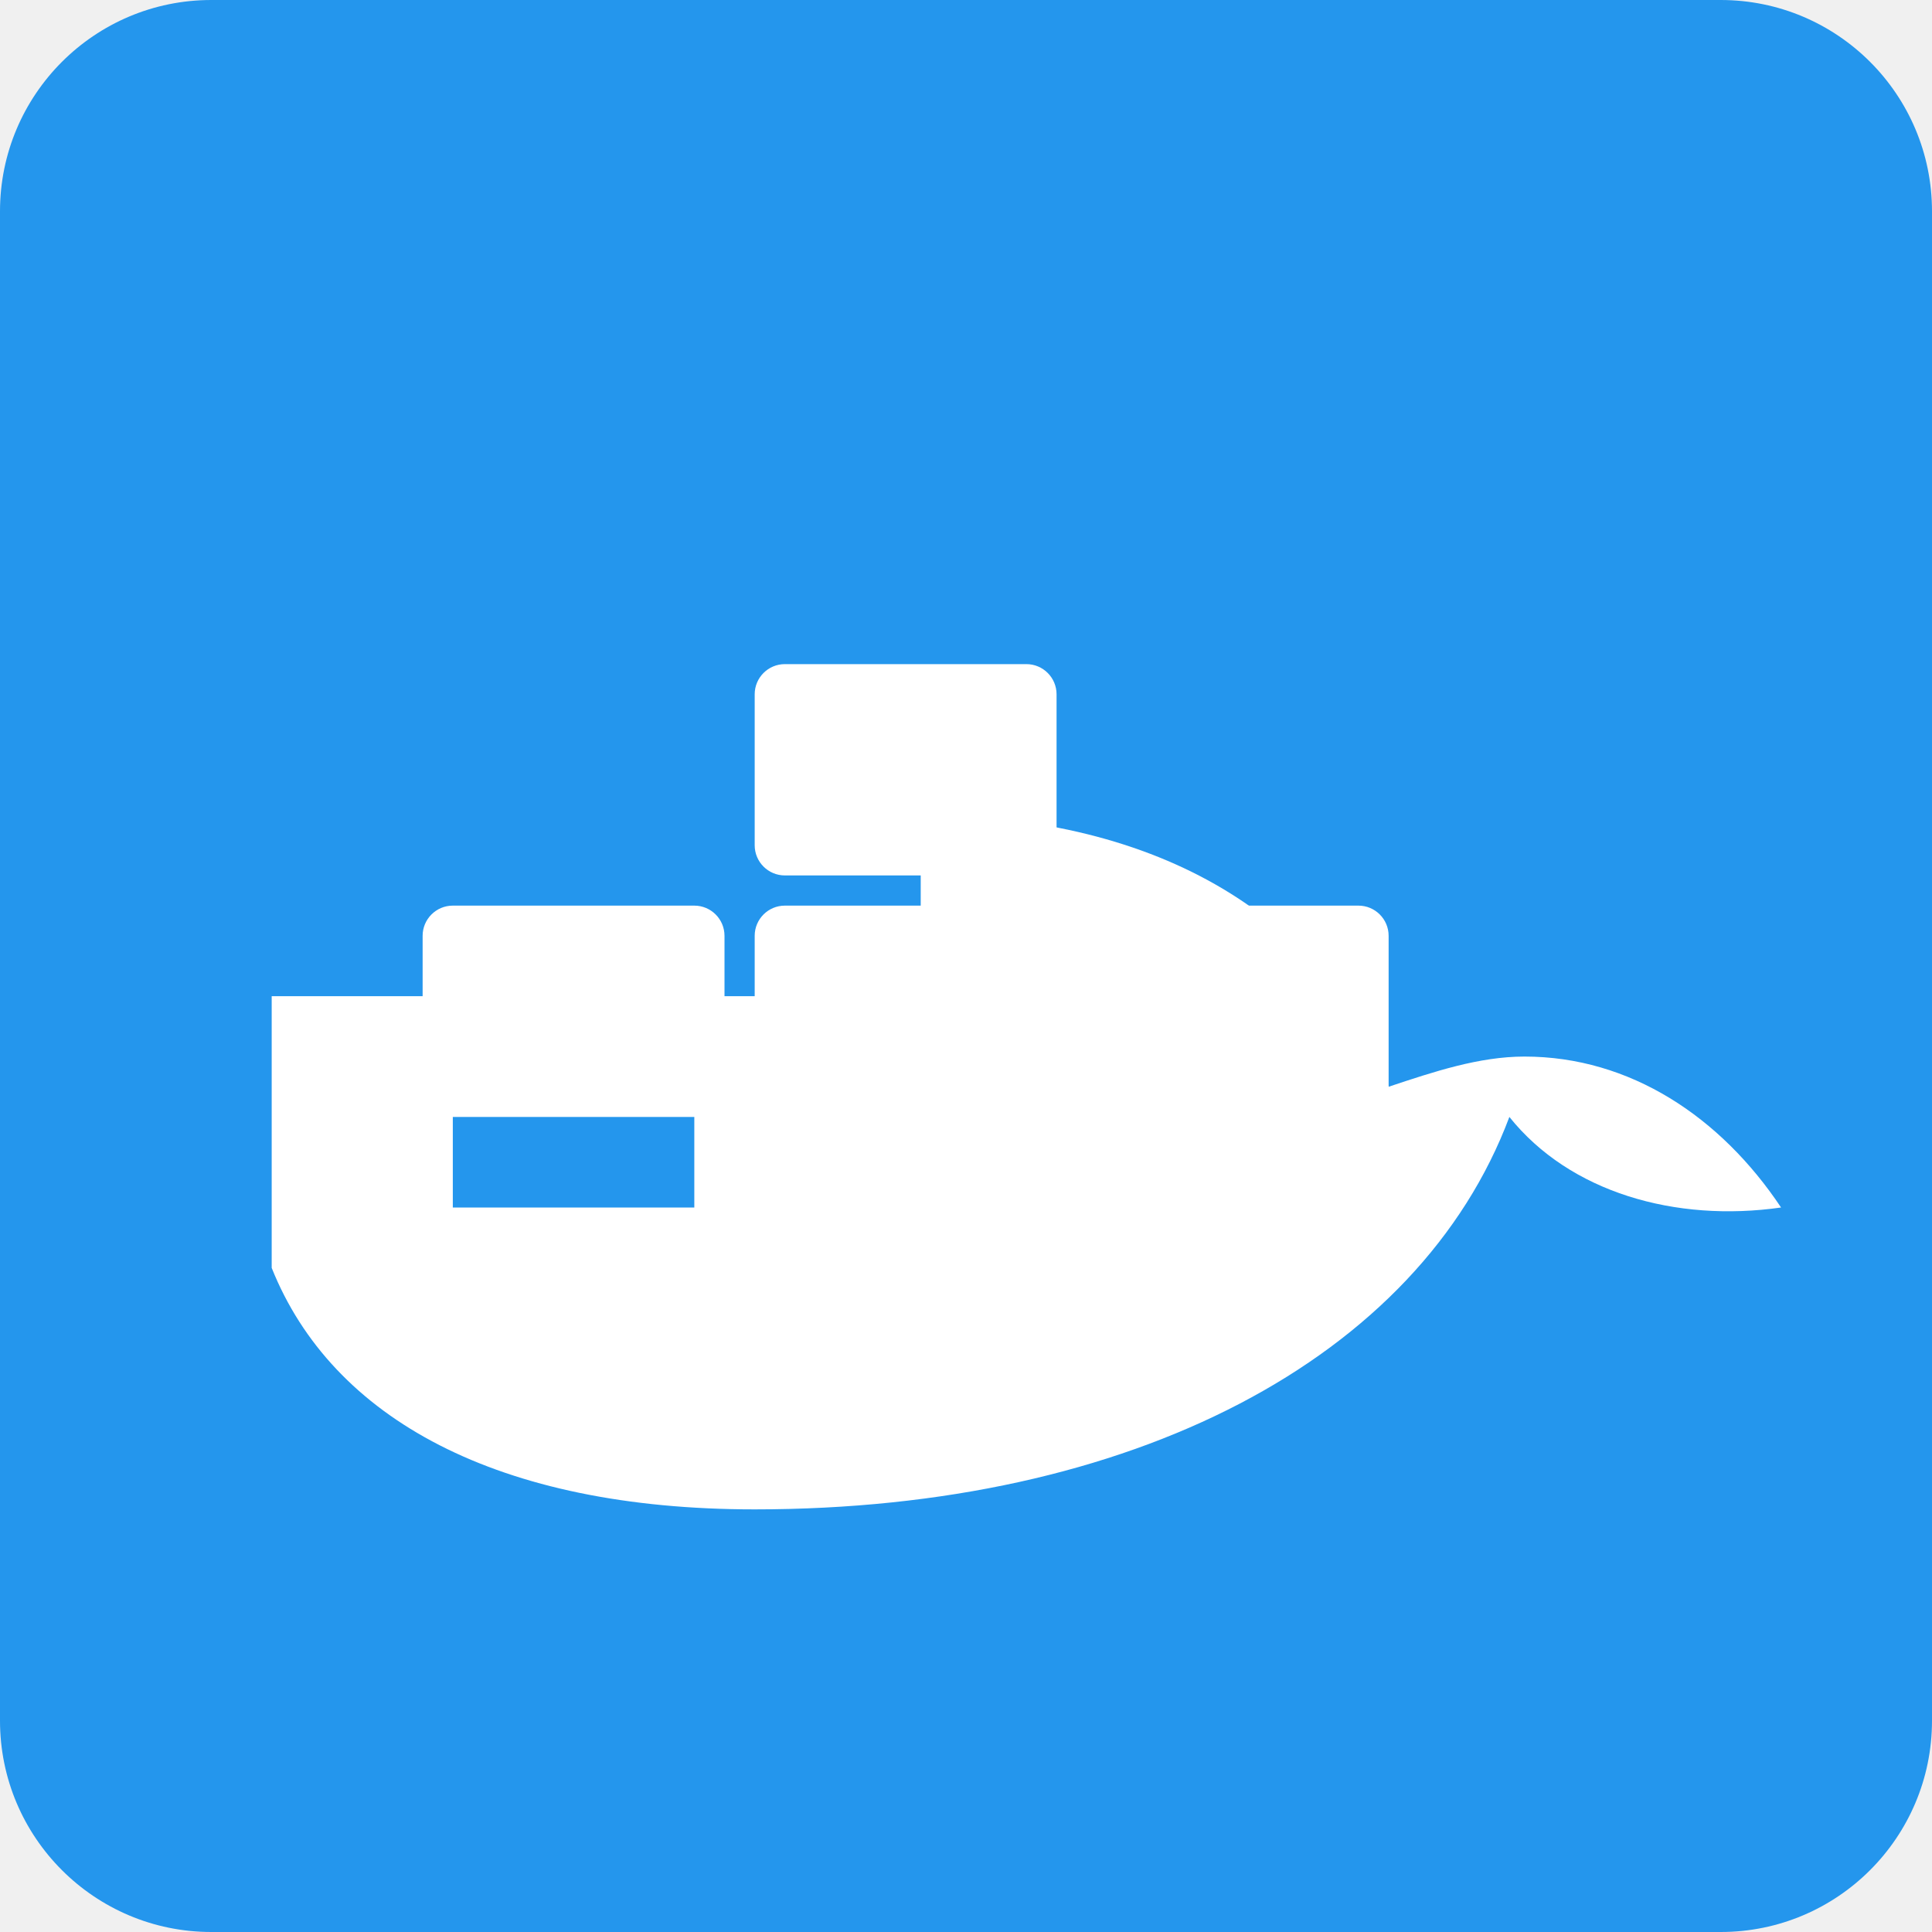
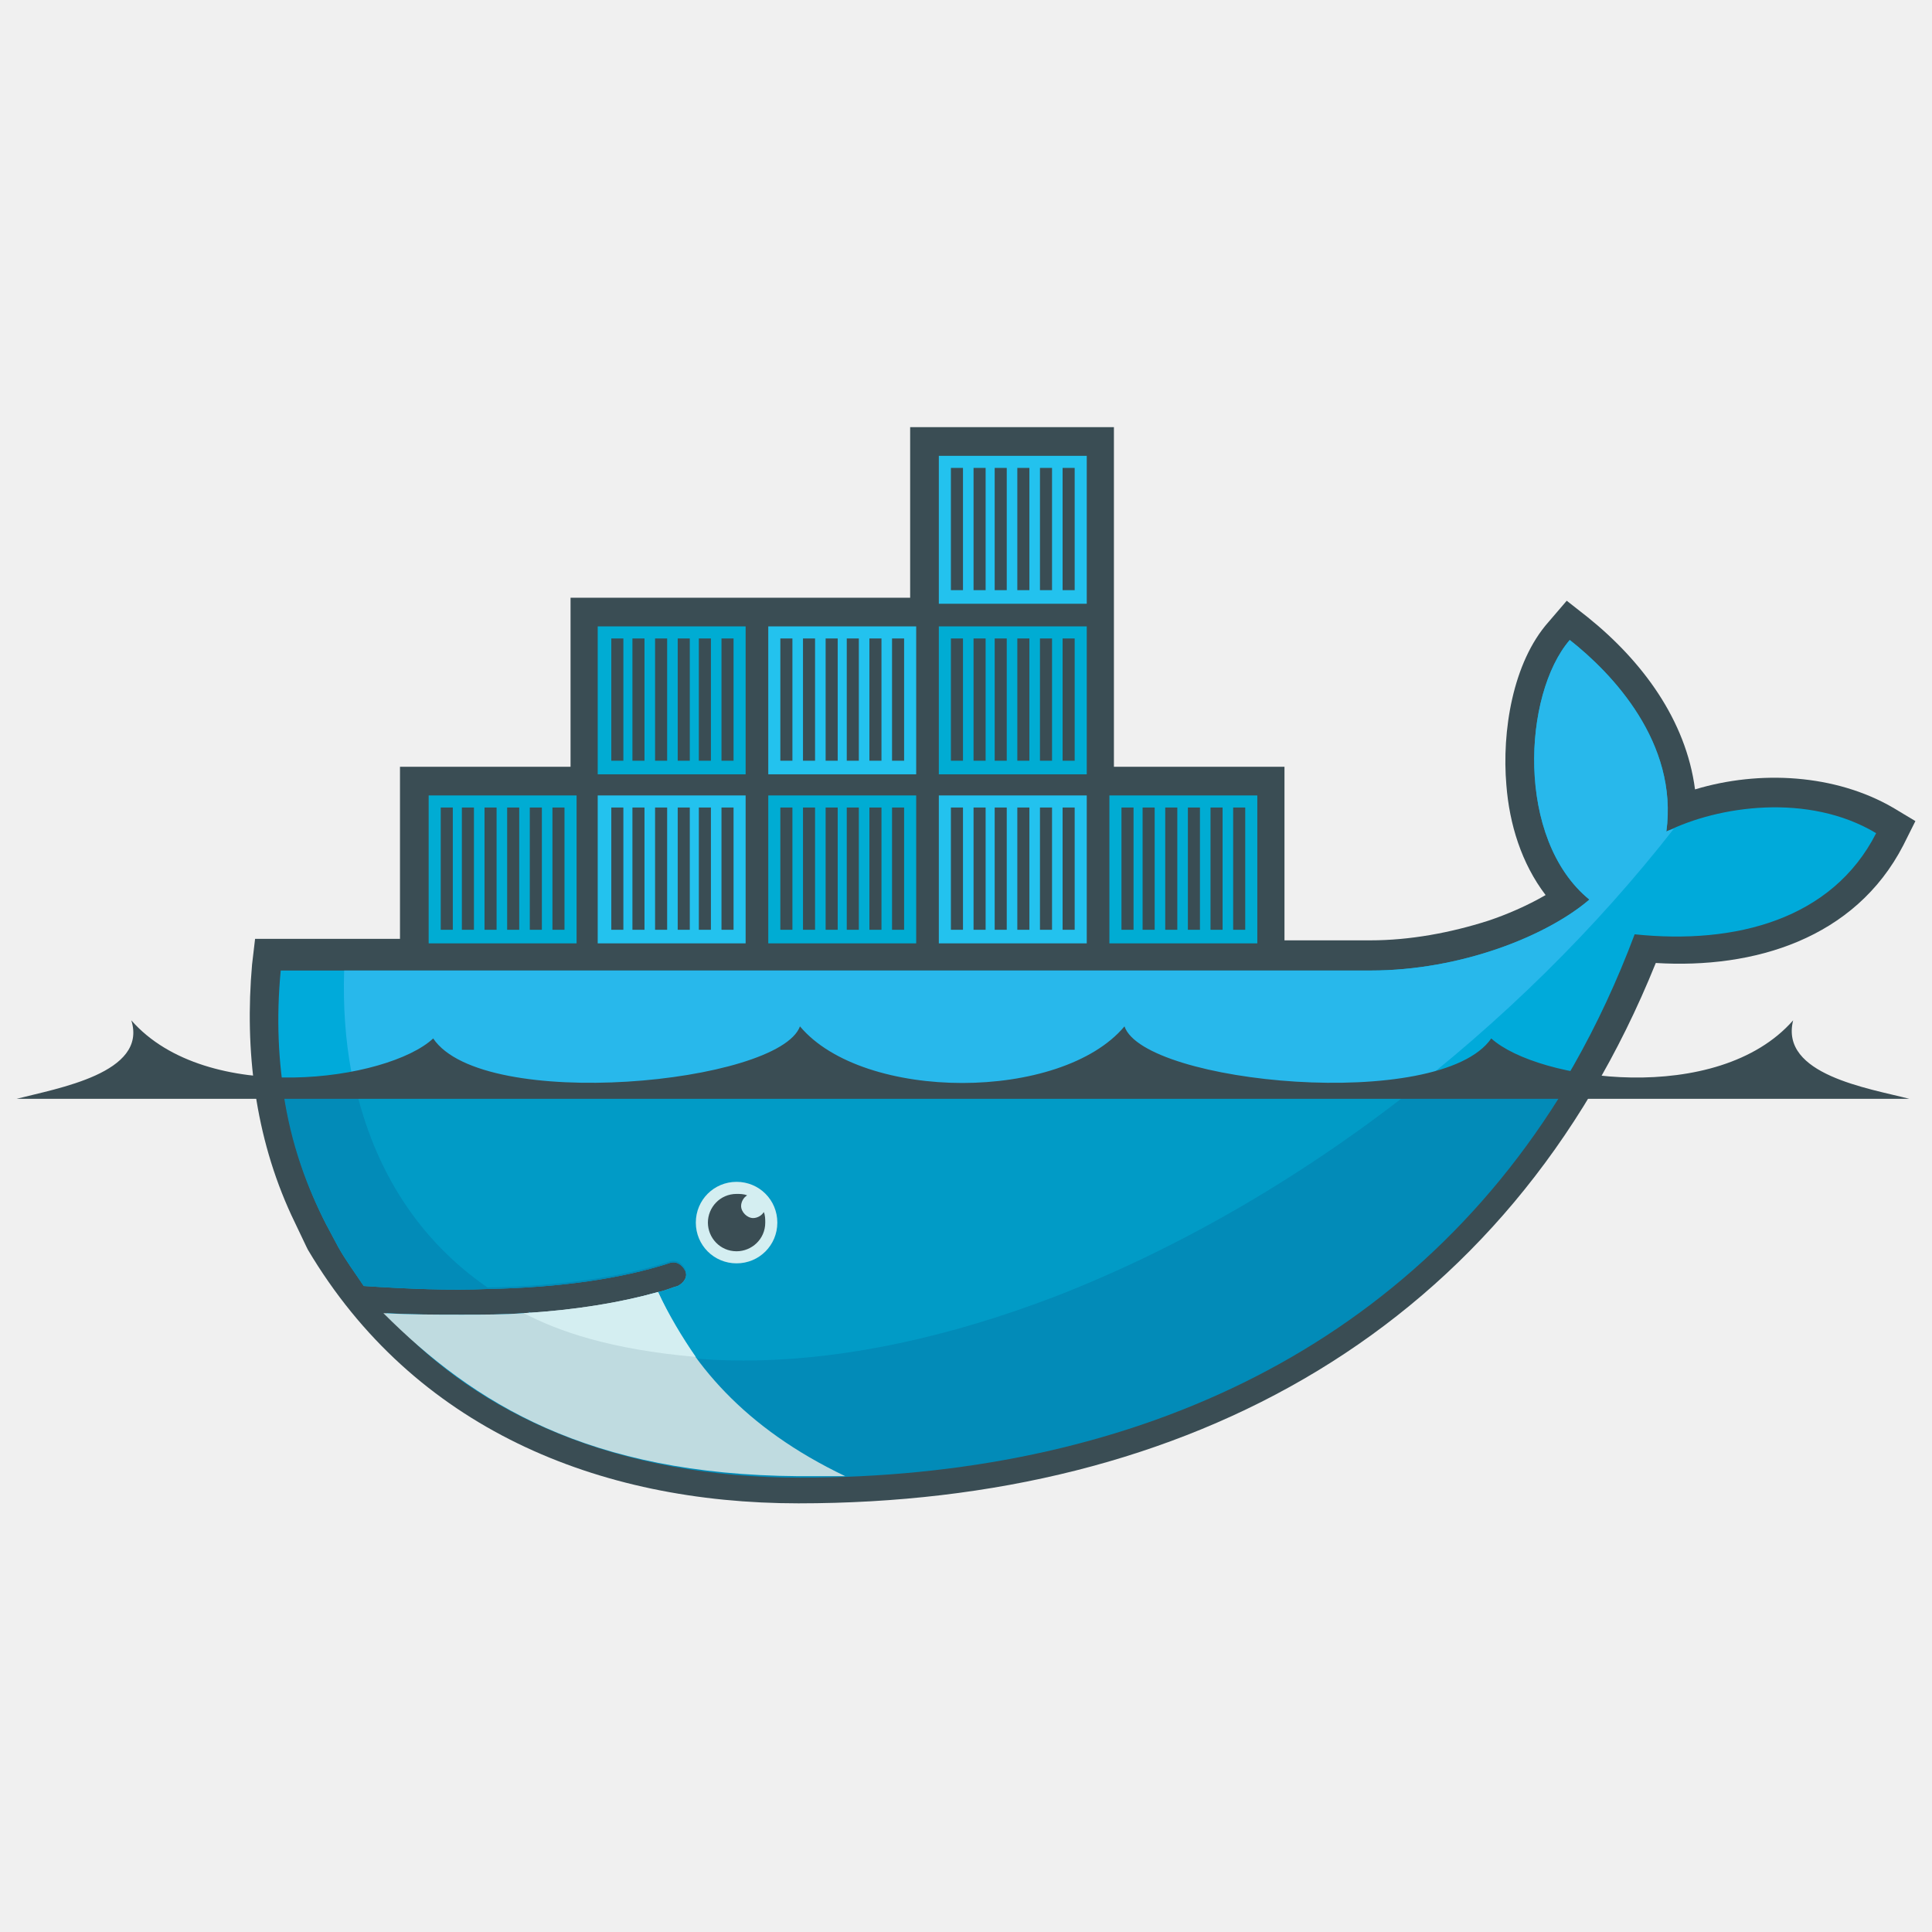
- <svg xmlns="http://www.w3.org/2000/svg" viewBox="0 0 256 256">
-   <rect width="256" height="256" rx="28" fill="#2496ED" />
-   <g fill="#fff">
-     <rect x="56" y="120" width="40" height="28" rx="4" />
-     <rect x="100" y="120" width="40" height="28" rx="4" />
-     <rect x="144" y="120" width="40" height="28" rx="4" />
-     <rect x="100" y="88" width="40" height="28" rx="4" />
-     <path d="M36 168c8 20 30 32 64 32 50 0 88-20 100-52 8 10 22 14 36 12-8-12-20-20-34-20-6 0-12 2-18 4-8-22-30-36-62-36v24H92v28H60v-28H36v36z" />
-   </g>
+ <svg xmlns="http://www.w3.org/2000/svg" viewBox="0 0 128 128">
+   <path fill-rule="evenodd" clip-rule="evenodd" fill="#3A4D54" d="M73.8 50.8h11.3v11.5h5.7c2.6 0 5.3-.5 7.8-1.3 1.2-.4 2.6-1 3.8-1.7-1.6-2.1-2.4-4.7-2.6-7.3-.3-3.5.4-8.1 2.8-10.8l1.2-1.4 1.4 1.1c3.6 2.9 6.5 6.8 7.1 11.4 4.3-1.3 9.3-1 13.1 1.2l1.5.9-.8 1.6c-3.2 6.2-9.9 8.2-16.4 7.8-9.8 24.3-31 35.8-56.8 35.8-13.3 0-25.5-5-32.5-16.8l-.1-.2-1-2.1c-2.4-5.2-3.1-10.9-2.6-16.6l.2-1.7h9.6V50.8h11.3V39.6h22.5V28.3h13.5v22.5z" />
+   <path fill="#00AADA" d="M110.4 55.1c.8-5.9-3.6-10.5-6.4-12.7-3.1 3.6-3.6 13.2 1.3 17.2-2.8 2.4-8.5 4.7-14.5 4.7H18.6c-.6 6.2.5 11.9 3 16.8l.8 1.5c.5.9 1.1 1.7 1.7 2.6 3 .2 5.7.3 8.2.2 4.9-.1 8.9-.7 12-1.7.5-.2.9.1 1.1.5.2.5-.1.9-.5 1.1-.4.1-.8.3-1.3.4-2.4.7-5 1.1-8.3 1.3h-.6c-1.3.1-2.7.1-4.2.1-1.6 0-3.1 0-4.9-.1 6 6.8 15.4 10.8 27.2 10.8 25 0 46.2-11.1 55.5-35.9 6.7.7 13.1-1 16-6.7-4.5-2.7-10.5-1.8-13.9-.1z" />
+   <path fill="#28B8EB" d="M110.4 55.1c.8-5.9-3.6-10.5-6.4-12.7-3.1 3.6-3.6 13.2 1.3 17.2-2.8 2.4-8.5 4.7-14.5 4.7h-68c-.3 9.5 3.2 16.7 9.5 21 4.9-.1 8.9-.7 12-1.7.5-.2.9.1 1.1.5.2.5-.1.9-.5 1.1-.4.1-.8.3-1.3.4-2.4.7-5.2 1.2-8.5 1.4l-.1-.1c8.5 4.4 20.8 4.3 35-1.1 15.8-6.1 30.6-17.7 40.9-30.9-.2.1-.4.1-.5.2z" />
+   <path fill="#028BB8" d="M18.7 71.8c.4 3.3 1.4 6.4 2.9 9.3l.8 1.5c.5.9 1.1 1.7 1.7 2.6 3 .2 5.7.3 8.2.2 4.9-.1 8.9-.7 12-1.7.5-.2.9.1 1.1.5.2.5-.1.9-.5 1.1-.4.1-.8.3-1.3.4-2.4.7-5.2 1.2-8.5 1.4h-.4c-1.3.1-2.7.1-4.1.1-1.6 0-3.2 0-4.9-.1 6 6.8 15.5 10.8 27.3 10.8 21.4 0 40-8.1 50.8-26H18.7v-.1z" />
+   <path fill="#019BC6" d="M23.5 71.8c1.3 5.8 4.3 10.4 8.8 13.5 4.9-.1 8.9-.7 12-1.7.5-.2.9.1 1.1.5.2.5-.1.9-.5 1.1-.4.1-.8.3-1.3.4-2.4.7-5.2 1.2-8.6 1.4 8.5 4.4 20.8 4.3 34.9-1.1 8.5-3.3 16.8-8.2 24.2-14.1H23.5z" />
+   <path fill-rule="evenodd" clip-rule="evenodd" fill="#00ACD3" d="M28.4 52.7h9.8v9.8h-9.8v-9.8zm.8.8h.8v8.1h-.8v-8.1zm1.4 0h.8v8.1h-.8v-8.1zm1.5 0h.8v8.1h-.8v-8.1zm1.5 0h.8v8.1h-.8v-8.1zm1.5 0h.8v8.1h-.8v-8.1zm1.5 0h.8v8.1h-.8v-8.1zm3-12h9.8v9.8h-9.8v-9.8zm.9.8h.8v8.1h-.8v-8.1zm1.4 0h.8v8.1h-.8v-8.1zm1.5 0h.8v8.1h-.8v-8.1zm1.5 0h.8v8.1h-.8v-8.1zm1.4 0h.8v8.1h-.8v-8.1zm1.5 0h.8v8.1h-.8v-8.1z" />
+   <path fill-rule="evenodd" clip-rule="evenodd" fill="#23C2EE" d="M39.6 52.7h9.8v9.8h-9.8v-9.8zm.9.8h.8v8.1h-.8v-8.1zm1.4 0h.8v8.1h-.8v-8.1zm1.5 0h.8v8.1h-.8v-8.1zm1.5 0h.8v8.1h-.8v-8.1zm1.4 0h.8v8.1h-.8v-8.1zm1.5 0h.8v8.1h-.8v-8.1z" />
+   <path fill-rule="evenodd" clip-rule="evenodd" fill="#00ACD3" d="M50.9 52.7h9.8v9.8h-9.8v-9.8zm.8.8h.8v8.1h-.8v-8.1zm1.5 0h.8v8.1h-.8v-8.1zm1.5 0h.8v8.1h-.8v-8.1zm1.4 0h.8v8.1h-.8v-8.1zm1.5 0h.8v8.1h-.8v-8.1zm1.5 0h.8v8.1h-.8v-8.1z" />
+   <path fill-rule="evenodd" clip-rule="evenodd" fill="#23C2EE" d="M50.9 41.5h9.8v9.8h-9.8v-9.8zm.8.8h.8v8.1h-.8v-8.1zm1.5 0h.8v8.1h-.8v-8.1zm1.5 0h.8v8.1h-.8v-8.1zm1.4 0h.8v8.1h-.8v-8.1zm1.5 0h.8v8.1h-.8v-8.1zm1.5 0h.8v8.1h-.8v-8.1zm3.1 10.4H72v9.8h-9.8v-9.8zm.8.8h.8v8.1H63v-8.1zm1.5 0h.8v8.1h-.8v-8.1zm1.4 0h.8v8.1h-.8v-8.1zm1.5 0h.8v8.1h-.8v-8.1zm1.5 0h.8v8.1h-.8v-8.1zm1.5 0h.8v8.1h-.8v-8.1z" />
+   <path fill-rule="evenodd" clip-rule="evenodd" fill="#00ACD3" d="M62.2 41.5H72v9.8h-9.8v-9.8zm.8.8h.8v8.1H63v-8.1zm1.5 0h.8v8.1h-.8v-8.1zm1.4 0h.8v8.1h-.8v-8.1zm1.5 0h.8v8.1h-.8v-8.1zm1.5 0h.8v8.1h-.8v-8.1zm1.5 0h.8v8.1h-.8v-8.1z" />
+   <path fill-rule="evenodd" clip-rule="evenodd" fill="#23C2EE" d="M62.2 30.2H72V40h-9.8v-9.8zm.8.8h.8v8.1H63V31zm1.5 0h.8v8.1h-.8V31zm1.4 0h.8v8.1h-.8V31zm1.5 0h.8v8.1h-.8V31zm1.5 0h.8v8.1h-.8V31zm1.5 0h.8v8.1h-.8V31z" />
+   <path fill-rule="evenodd" clip-rule="evenodd" fill="#00ACD3" d="M73.5 52.7h9.8v9.8h-9.8v-9.8zm.8.8h.8v8.1h-.8v-8.1zm1.4 0h.8v8.1h-.8v-8.1zm1.5 0h.8v8.1h-.8v-8.1zm1.5 0h.8v8.1h-.8v-8.1zm1.5 0h.8v8.1h-.8v-8.1zm1.5 0h.8v8.1h-.8v-8.1z" />
+   <path fill-rule="evenodd" clip-rule="evenodd" fill="#D4EEF1" d="M48.8 78.3c1.5 0 2.7 1.2 2.7 2.7 0 1.5-1.2 2.7-2.7 2.7-1.5 0-2.7-1.2-2.7-2.7 0-1.5 1.2-2.7 2.7-2.7" />
+   <path fill-rule="evenodd" clip-rule="evenodd" fill="#3A4D54" d="M48.8 79.1c.2 0 .5 0 .7.1-.2.1-.4.4-.4.7 0 .4.4.8.8.8.3 0 .6-.2.7-.4.1.2.1.5.1.7 0 1.1-.9 1.9-1.9 1.9-1.1 0-1.9-.9-1.9-1.9 0-1 .8-1.9 1.9-1.9M1.1 72.8h125.4c-2.7-.7-8.6-1.6-7.7-5.2-5 5.7-16.9 4-20 1.2-3.4 4.9-23 3-24.3-.8-4.2 5-17.3 5-21.5 0-1.4 3.8-21 5.7-24.3.8-3 2.8-15 4.5-20-1.2 1.1 3.5-4.9 4.5-7.6 5.2" />
+   <path fill="#BFDBE0" d="M56 97.8c-6.7-3.2-10.3-7.5-12.4-12.2-2.5.7-5.5 1.2-8.9 1.4-1.3.1-2.7.1-4.1.1-1.7 0-3.4 0-5.2-.1 6 6 13.6 10.7 27.5 10.8H56z" />
+   <path fill="#D4EEF1" d="M46.1 89.9c-.9-1.3-1.8-2.8-2.5-4.3-2.5.7-5.5 1.2-8.9 1.4 2.3 1.2 5.7 2.4 11.4 2.9z" />
</svg>
